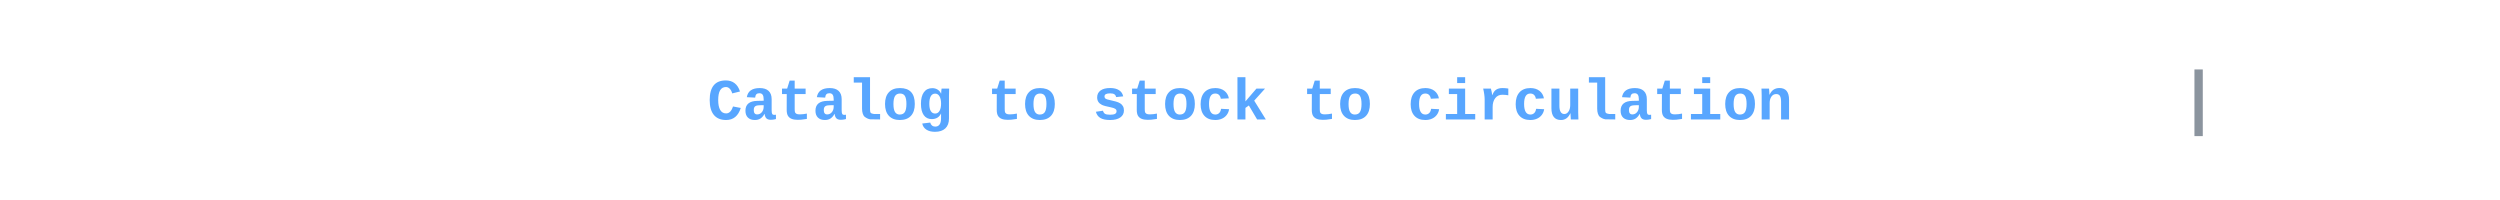
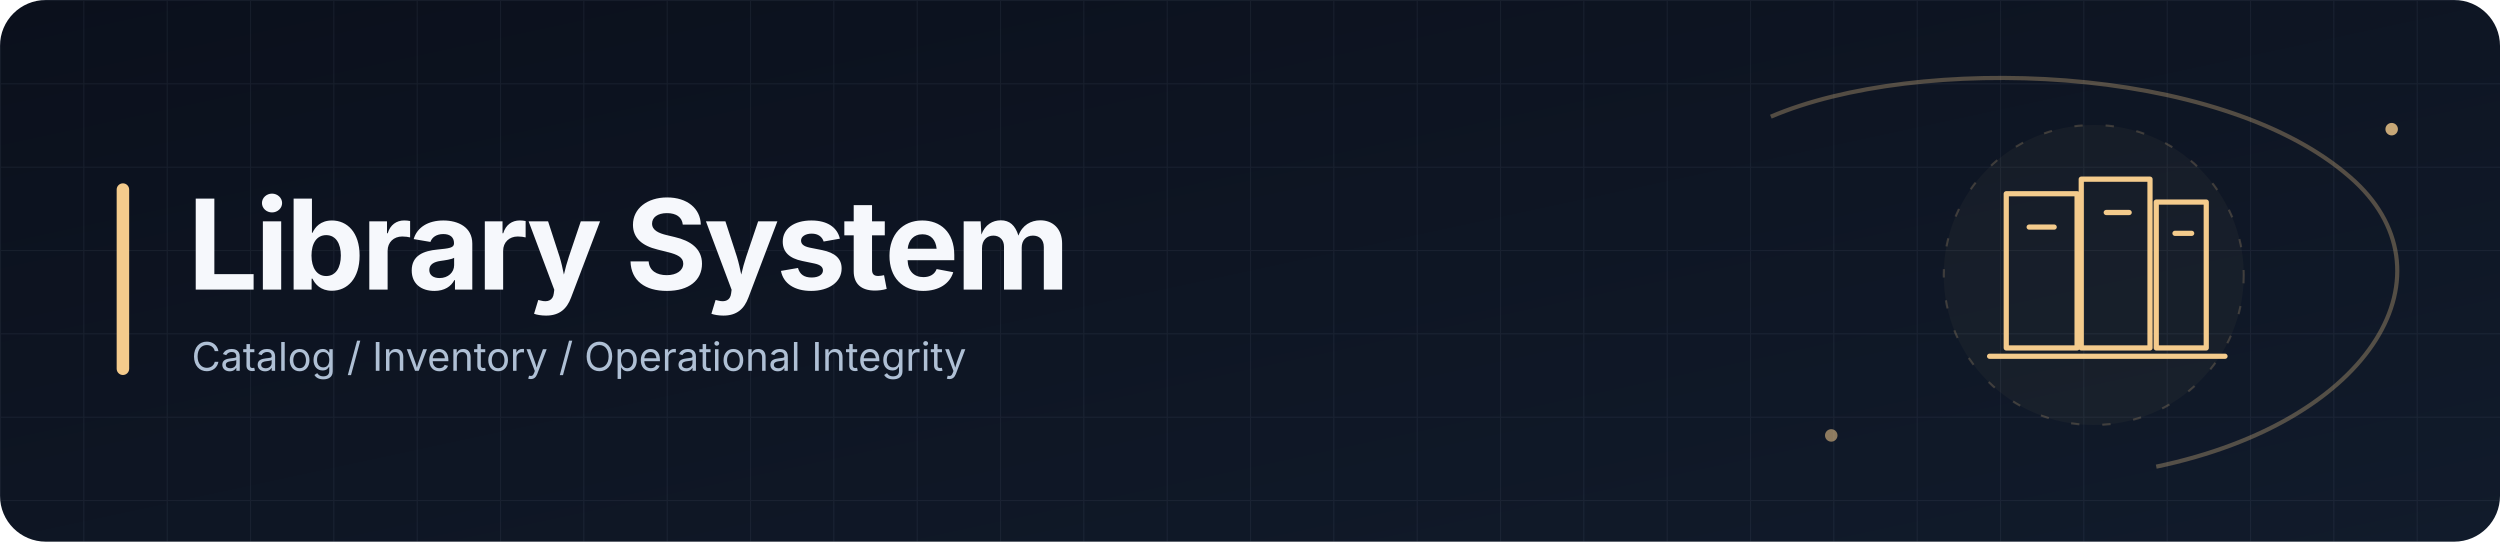
- <svg xmlns="http://www.w3.org/2000/svg" width="900" height="72" viewBox="0 0 900 72" role="img">
-   <style>.t{font-family:ui-monospace,SFMono-Regular,Menlo,Monaco,Consolas,"Liberation Mono","Courier New",monospace;font-size:21px;font-weight:600;fill:#58a6ff;text-anchor:middle}.c{fill:#8b949e}</style>
-   <text class="t" x="450" y="43" opacity="1">Catalog to stock to circulation<animate attributeName="opacity" values="1;1;0;0;0;0" keyTimes="0;0.29;0.33;0.66;0.67;1" dur="9s" repeatCount="indefinite" />
-   </text>
-   <text class="t" x="450" y="43" opacity="0">Library workflows beyond simple book records<animate attributeName="opacity" values="0;0;1;1;0;0" keyTimes="0;0.32;0.34;0.62;0.66;1" dur="9s" repeatCount="indefinite" />
-   </text>
-   <text class="t" x="450" y="43" opacity="0">One system for inventory and operations<animate attributeName="opacity" values="0;0;0;0;1;1" keyTimes="0;0.32;0.33;0.65;0.68;1" dur="9s" repeatCount="indefinite" />
-   </text>
-   <rect class="c" x="790" y="25" width="3" height="24">
-     <animate attributeName="opacity" values="1;0;1" dur="1s" repeatCount="indefinite" />
-   </rect>
+ <svg xmlns="http://www.w3.org/2000/svg" width="1200" height="260" viewBox="0 0 1200 260" role="img" aria-labelledby="title desc">
+   <defs>
+     <linearGradient id="bg-library" x1="0" y1="0" x2="1" y2="1">
+       <stop stop-color="#0B101C" />
+       <stop offset="1" stop-color="#111B2B" />
+     </linearGradient>
+     <linearGradient id="glow-library" x1="0" y1="0" x2="1" y2="0">
+       <stop stop-color="#F4CB8C" stop-opacity=".82" />
+       <stop offset="1" stop-color="#F4CB8C" stop-opacity="0" />
+     </linearGradient>
+     <pattern id="lines-library" width="40" height="40" patternUnits="userSpaceOnUse">
+       <path d="M40 0H0V40" fill="none" stroke="#9CA9BD" stroke-opacity=".08" />
+     </pattern>
+   </defs>
+   <rect width="1200" height="260" rx="22" fill="url(#bg-library)" />
+   <rect width="1200" height="260" rx="22" fill="url(#lines-library)" />
+   <path d="M56 60H425" stroke="url(#glow-library)" stroke-width="3" />
+   <rect x="56" y="88" width="6" height="92" rx="3" fill="#F4CB8C" />
+   <text x="90" y="139" font-family="Inter,Segoe UI,Helvetica,Arial,sans-serif" font-weight="700" font-size="60" fill="#F6F8FC" letter-spacing="-1.5">Library System</text>
+   <text x="92" y="178" font-family="Inter,Segoe UI,Helvetica,Arial,sans-serif" font-size="19" fill="#AFC0D5">Catalog / Inventory / Operational Integrity</text>
+   <path d="M850 56C920 26 1065 30 1128 85C1180 130 1140 202 1035 224" fill="none" stroke="#F4CB8C" stroke-opacity=".3" stroke-width="2" />
+   <circle cx="1005" cy="132" r="72" fill="#F4CB8C" fill-opacity=".04" stroke="#F4CB8C" stroke-opacity=".2" stroke-dasharray="4 11" />
+   <path d="M963 93h34v74h-34zM999 86h33v81h-33zM1035 97h24v70h-24zM955 171h113" stroke="#F4CB8C" stroke-width="2.5" fill="none" stroke-linecap="round" stroke-linejoin="round" />
+   <path d="M974 109h12m25-7h11m22 10h8" stroke="#F4CB8C" stroke-width="2.5" fill="none" stroke-linecap="round" stroke-linejoin="round" />
+   <circle cx="1148" cy="62" r="3" fill="#F4CB8C" opacity=".8" />
+   <circle cx="879" cy="209" r="3" fill="#F4CB8C" opacity=".55" />
</svg>
